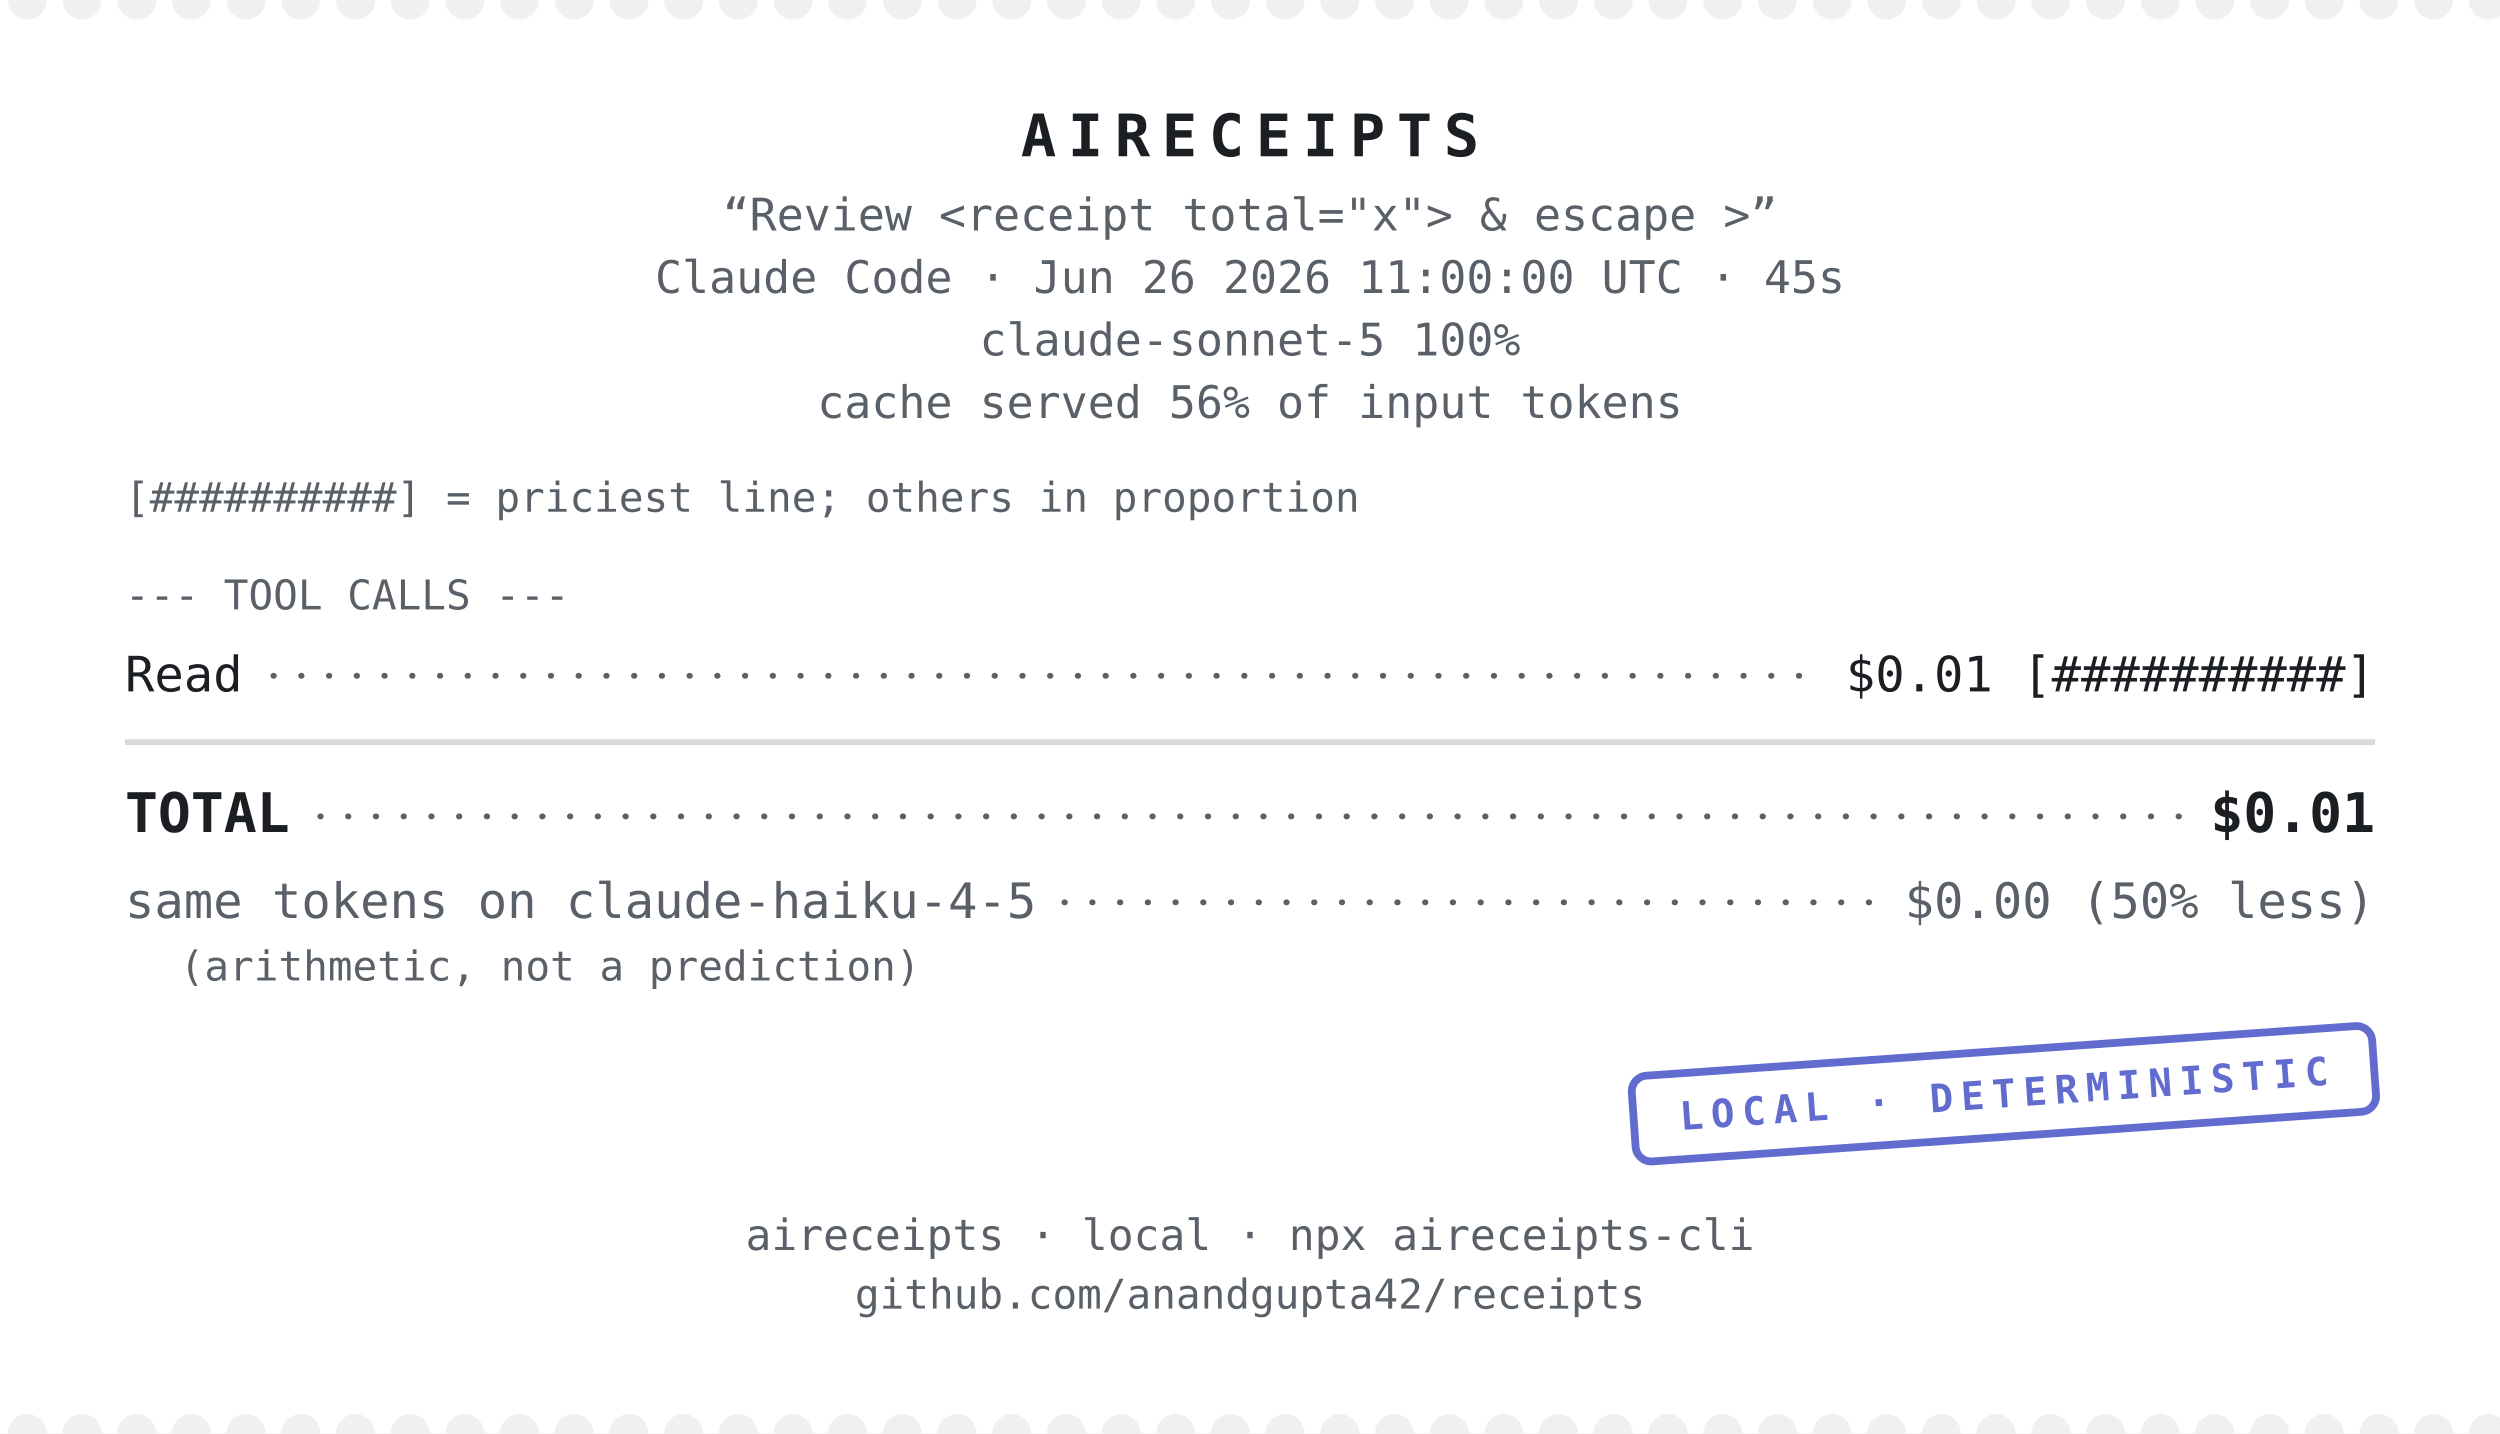
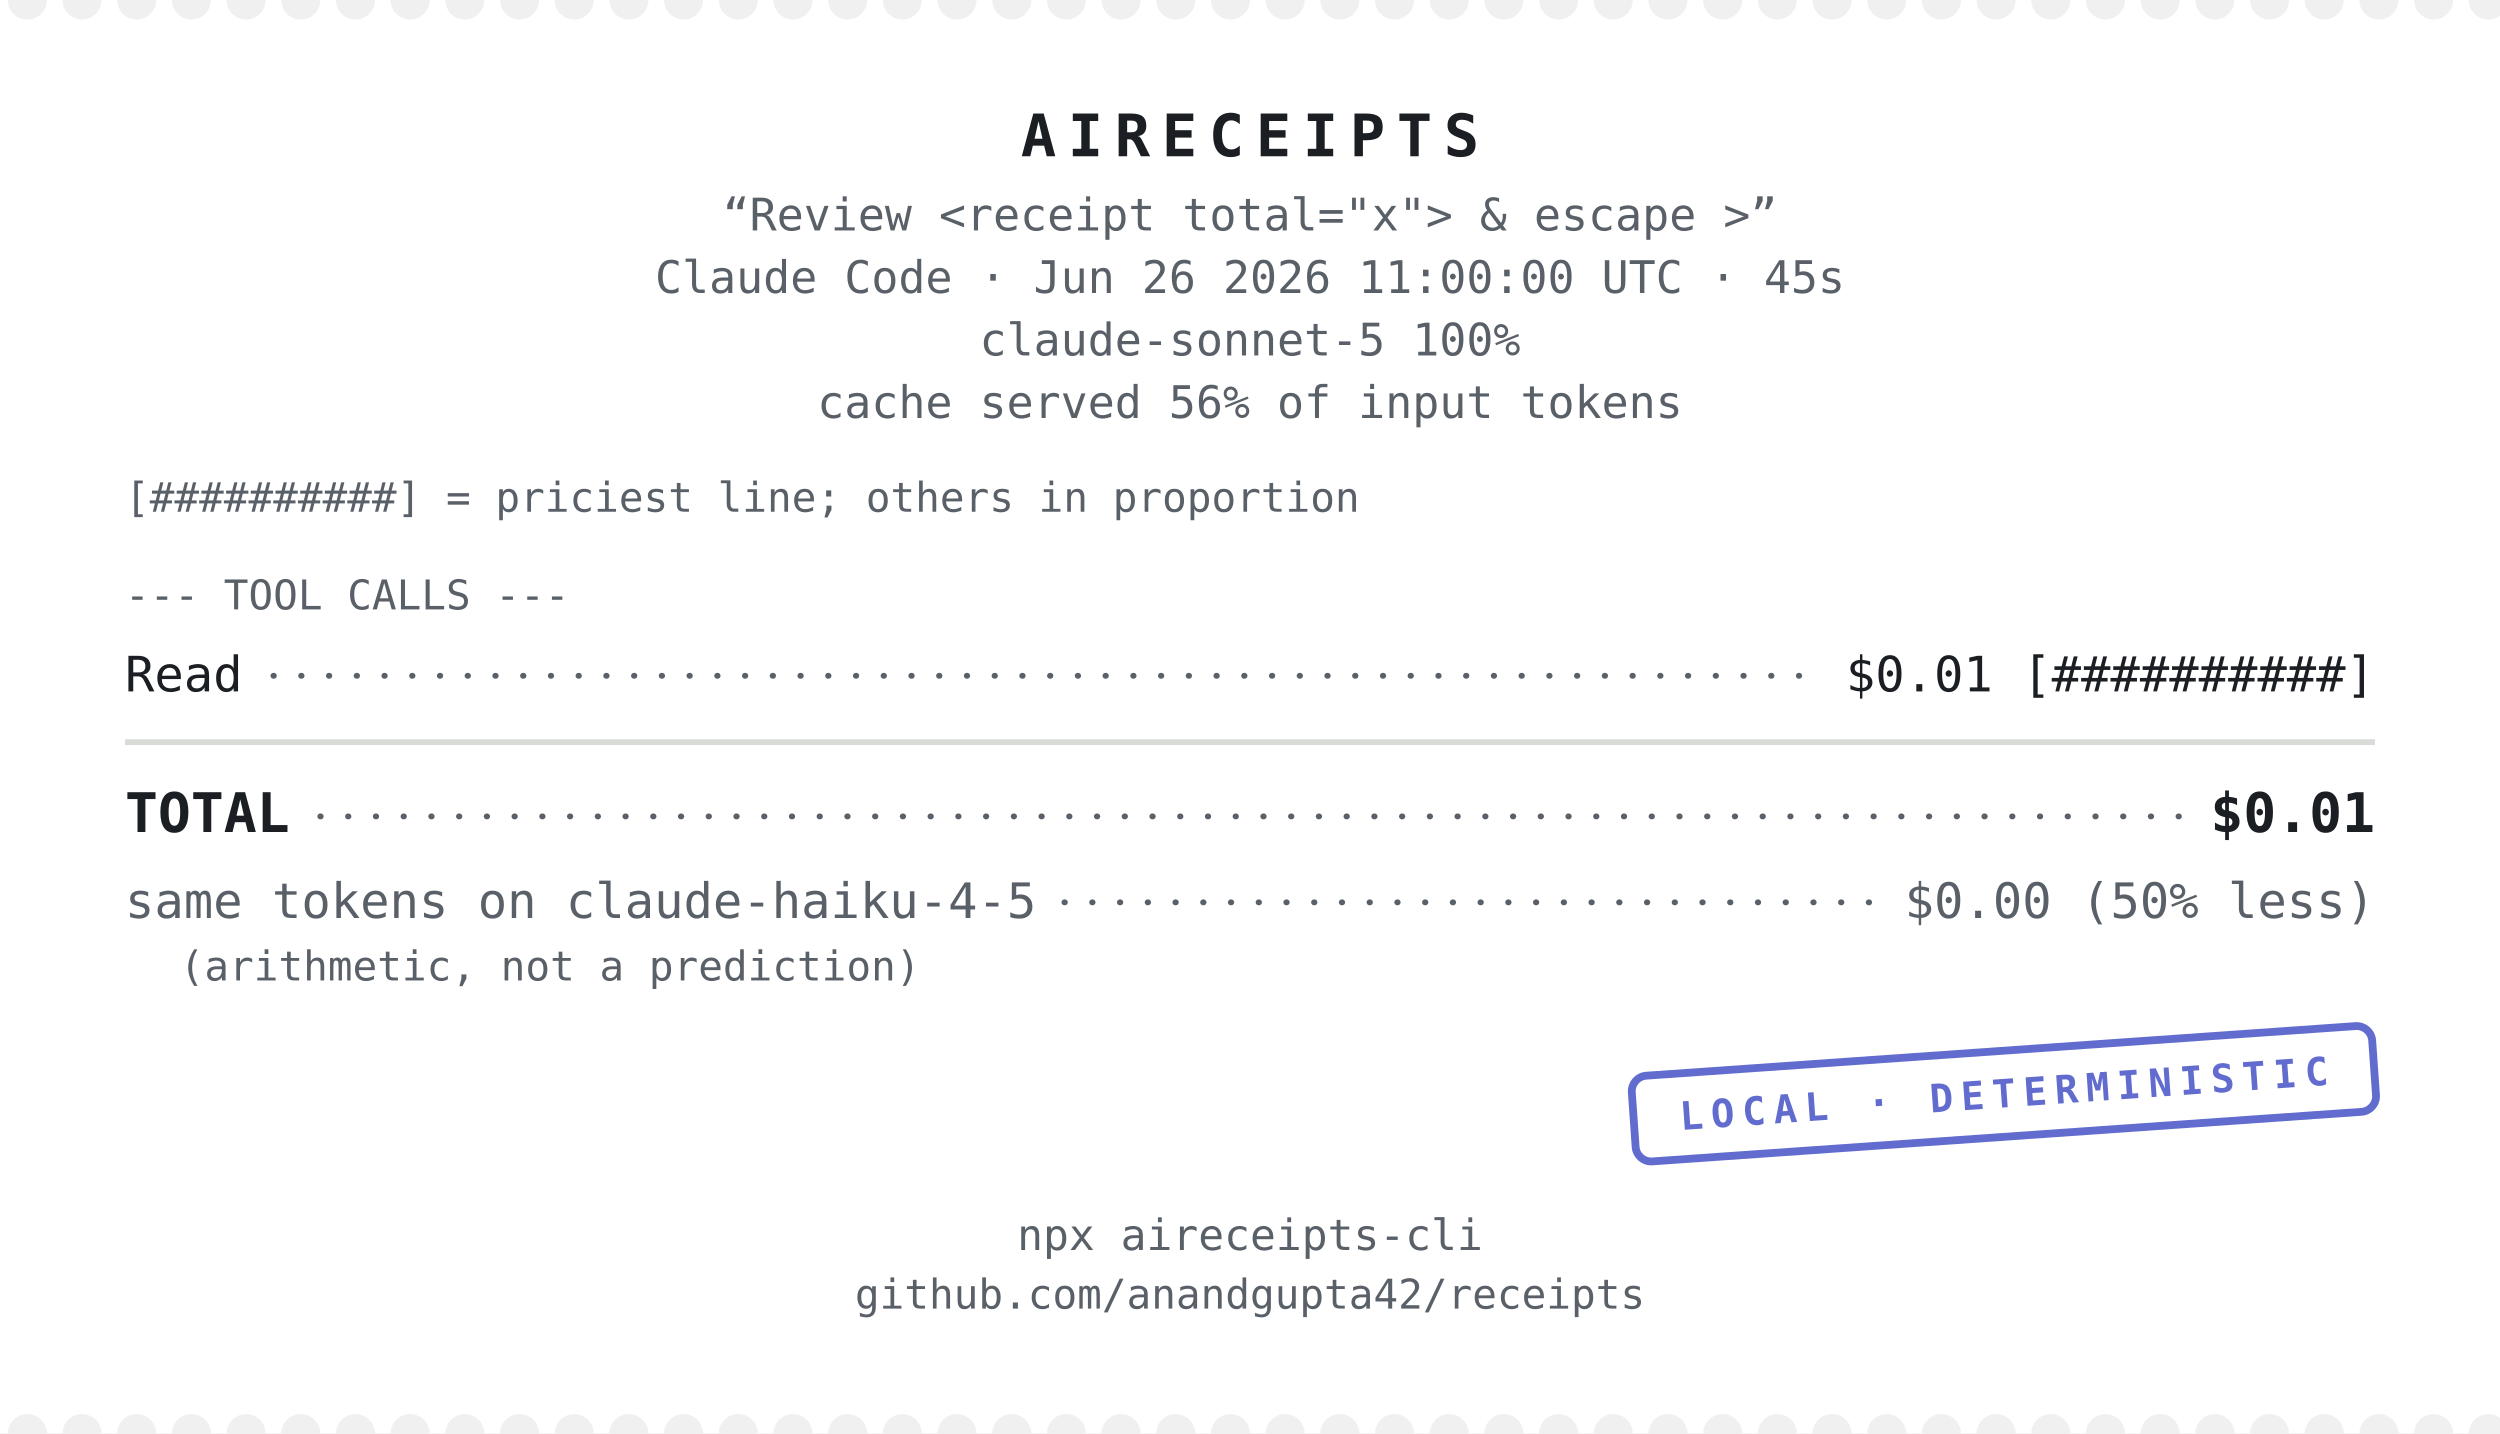
<svg xmlns="http://www.w3.org/2000/svg" width="640" height="367" viewBox="0 0 640 367" font-family="&quot;SF Mono&quot;,&quot;Cascadia Code&quot;,&quot;JetBrains Mono&quot;,Menlo,Consolas,monospace" role="img" aria-label="aireceipts cost receipt">
  <g transform="translate(0 0)">
    <defs>
      <mask id="perf-0" maskUnits="userSpaceOnUse" x="-5" y="-5" width="650" height="377">
        <rect x="0" y="0" width="640" height="367" fill="#FFFFFF" />
        <g class="perf-top">
          <circle cx="7" cy="0" r="5" fill="#000000" />
          <circle cx="21" cy="0" r="5" fill="#000000" />
          <circle cx="35" cy="0" r="5" fill="#000000" />
          <circle cx="49" cy="0" r="5" fill="#000000" />
          <circle cx="63" cy="0" r="5" fill="#000000" />
          <circle cx="77" cy="0" r="5" fill="#000000" />
          <circle cx="91" cy="0" r="5" fill="#000000" />
          <circle cx="105" cy="0" r="5" fill="#000000" />
          <circle cx="119" cy="0" r="5" fill="#000000" />
          <circle cx="133" cy="0" r="5" fill="#000000" />
          <circle cx="147" cy="0" r="5" fill="#000000" />
          <circle cx="161" cy="0" r="5" fill="#000000" />
          <circle cx="175" cy="0" r="5" fill="#000000" />
          <circle cx="189" cy="0" r="5" fill="#000000" />
          <circle cx="203" cy="0" r="5" fill="#000000" />
          <circle cx="217" cy="0" r="5" fill="#000000" />
          <circle cx="231" cy="0" r="5" fill="#000000" />
          <circle cx="245" cy="0" r="5" fill="#000000" />
          <circle cx="259" cy="0" r="5" fill="#000000" />
          <circle cx="273" cy="0" r="5" fill="#000000" />
          <circle cx="287" cy="0" r="5" fill="#000000" />
          <circle cx="301" cy="0" r="5" fill="#000000" />
          <circle cx="315" cy="0" r="5" fill="#000000" />
          <circle cx="329" cy="0" r="5" fill="#000000" />
          <circle cx="343" cy="0" r="5" fill="#000000" />
          <circle cx="357" cy="0" r="5" fill="#000000" />
          <circle cx="371" cy="0" r="5" fill="#000000" />
          <circle cx="385" cy="0" r="5" fill="#000000" />
          <circle cx="399" cy="0" r="5" fill="#000000" />
          <circle cx="413" cy="0" r="5" fill="#000000" />
          <circle cx="427" cy="0" r="5" fill="#000000" />
          <circle cx="441" cy="0" r="5" fill="#000000" />
          <circle cx="455" cy="0" r="5" fill="#000000" />
          <circle cx="469" cy="0" r="5" fill="#000000" />
          <circle cx="483" cy="0" r="5" fill="#000000" />
          <circle cx="497" cy="0" r="5" fill="#000000" />
          <circle cx="511" cy="0" r="5" fill="#000000" />
          <circle cx="525" cy="0" r="5" fill="#000000" />
          <circle cx="539" cy="0" r="5" fill="#000000" />
          <circle cx="553" cy="0" r="5" fill="#000000" />
          <circle cx="567" cy="0" r="5" fill="#000000" />
          <circle cx="581" cy="0" r="5" fill="#000000" />
          <circle cx="595" cy="0" r="5" fill="#000000" />
          <circle cx="609" cy="0" r="5" fill="#000000" />
          <circle cx="623" cy="0" r="5" fill="#000000" />
          <circle cx="637" cy="0" r="5" fill="#000000" />
        </g>
        <g class="perf-bottom">
          <circle cx="7" cy="367" r="5" fill="#000000" />
          <circle cx="21" cy="367" r="5" fill="#000000" />
          <circle cx="35" cy="367" r="5" fill="#000000" />
          <circle cx="49" cy="367" r="5" fill="#000000" />
          <circle cx="63" cy="367" r="5" fill="#000000" />
          <circle cx="77" cy="367" r="5" fill="#000000" />
          <circle cx="91" cy="367" r="5" fill="#000000" />
          <circle cx="105" cy="367" r="5" fill="#000000" />
          <circle cx="119" cy="367" r="5" fill="#000000" />
          <circle cx="133" cy="367" r="5" fill="#000000" />
          <circle cx="147" cy="367" r="5" fill="#000000" />
          <circle cx="161" cy="367" r="5" fill="#000000" />
          <circle cx="175" cy="367" r="5" fill="#000000" />
          <circle cx="189" cy="367" r="5" fill="#000000" />
          <circle cx="203" cy="367" r="5" fill="#000000" />
          <circle cx="217" cy="367" r="5" fill="#000000" />
          <circle cx="231" cy="367" r="5" fill="#000000" />
          <circle cx="245" cy="367" r="5" fill="#000000" />
          <circle cx="259" cy="367" r="5" fill="#000000" />
          <circle cx="273" cy="367" r="5" fill="#000000" />
          <circle cx="287" cy="367" r="5" fill="#000000" />
          <circle cx="301" cy="367" r="5" fill="#000000" />
          <circle cx="315" cy="367" r="5" fill="#000000" />
          <circle cx="329" cy="367" r="5" fill="#000000" />
          <circle cx="343" cy="367" r="5" fill="#000000" />
          <circle cx="357" cy="367" r="5" fill="#000000" />
          <circle cx="371" cy="367" r="5" fill="#000000" />
          <circle cx="385" cy="367" r="5" fill="#000000" />
          <circle cx="399" cy="367" r="5" fill="#000000" />
          <circle cx="413" cy="367" r="5" fill="#000000" />
          <circle cx="427" cy="367" r="5" fill="#000000" />
          <circle cx="441" cy="367" r="5" fill="#000000" />
          <circle cx="455" cy="367" r="5" fill="#000000" />
          <circle cx="469" cy="367" r="5" fill="#000000" />
          <circle cx="483" cy="367" r="5" fill="#000000" />
          <circle cx="497" cy="367" r="5" fill="#000000" />
          <circle cx="511" cy="367" r="5" fill="#000000" />
          <circle cx="525" cy="367" r="5" fill="#000000" />
          <circle cx="539" cy="367" r="5" fill="#000000" />
          <circle cx="553" cy="367" r="5" fill="#000000" />
          <circle cx="567" cy="367" r="5" fill="#000000" />
          <circle cx="581" cy="367" r="5" fill="#000000" />
          <circle cx="595" cy="367" r="5" fill="#000000" />
          <circle cx="609" cy="367" r="5" fill="#000000" />
          <circle cx="623" cy="367" r="5" fill="#000000" />
          <circle cx="637" cy="367" r="5" fill="#000000" />
        </g>
      </mask>
    </defs>
    <rect x="0" y="0" width="640" height="367" fill="#FFFFFF" mask="url(#perf-0)" />
    <text x="320" y="40" font-size="15" fill="#1B1E22" text-anchor="middle" font-weight="700" letter-spacing="3">AIRECEIPTS</text>
    <text x="320" y="59" font-size="11.5" fill="#5A6068" text-anchor="middle">“Review &lt;receipt total="x"&gt; &amp; escape &gt;”</text>
    <text x="320" y="75" font-size="11.5" fill="#5A6068" text-anchor="middle">Claude Code · Jun 26 2026 11:00:00 UTC · 45s</text>
    <text x="320" y="91" font-size="11.5" fill="#5A6068" text-anchor="middle">claude-sonnet-5 100%</text>
    <text x="320" y="107" font-size="11.5" fill="#5A6068" text-anchor="middle">cache served 56% of input tokens</text>
    <text x="32" y="131" font-size="10.5" fill="#5A6068" text-anchor="start">[##########] = priciest line; others in proportion</text>
    <text x="32" y="156" font-size="10.5" fill="#5A6068" text-anchor="start">--- TOOL CALLS ---</text>
    <text x="32" y="177" font-size="12.5" fill="#1B1E22" text-anchor="start">Read</text>
    <text x="608" y="177" font-size="12.5" fill="#1B1E22" text-anchor="end">$0.01 [##########]</text>
    <line x1="70" y1="173" x2="465" y2="173" stroke="#5A6068" stroke-width="1.5" stroke-linecap="round" stroke-dasharray="0.1 7" />
    <line x1="32" y1="190" x2="608" y2="190" stroke="#D8DBD6" stroke-width="1.5" />
    <text x="32" y="213" font-size="14" fill="#1B1E22" text-anchor="start" font-weight="700">TOTAL</text>
    <text x="608" y="213" font-size="14" fill="#1B1E22" text-anchor="end" font-weight="700">$0.01</text>
    <line x1="82" y1="209" x2="558" y2="209" stroke="#5A6068" stroke-width="1.5" stroke-linecap="round" stroke-dasharray="0.1 7" />
    <text x="32" y="235" font-size="12.5" fill="#5A6068" text-anchor="start" font-weight="400">same tokens on claude-haiku-4-5</text>
    <text x="608" y="235" font-size="12.5" fill="#5A6068" text-anchor="end" font-weight="400">$0.00 (50% less)</text>
    <line x1="272.5" y1="231" x2="480" y2="231" stroke="#5A6068" stroke-width="1.5" stroke-linecap="round" stroke-dasharray="0.1 7" />
    <text x="46" y="251" font-size="10.5" fill="#5A6068" text-anchor="start">(arithmetic, not a prediction)</text>
    <g class="stamp" opacity="0.8" transform="rotate(-4 513 280)">
      <rect x="418" y="269" width="190" height="22" rx="4" fill="none" stroke="#3947C2" stroke-width="2" />
      <text x="513" y="283.5" font-size="10" fill="#3947C2" text-anchor="middle" font-weight="700" letter-spacing="2">LOCAL · DETERMINISTIC</text>
    </g>
-     <text x="320" y="320" font-size="11" fill="#5A6068" text-anchor="middle">aireceipts · local · npx aireceipts-cli</text>
+     <text x="320" y="320" font-size="11" fill="#5A6068" text-anchor="middle">npx aireceipts-cli</text>
    <text x="320" y="335" font-size="10.5" fill="#5A6068" text-anchor="middle">github.com/anandgupta42/receipts</text>
  </g>
</svg>
